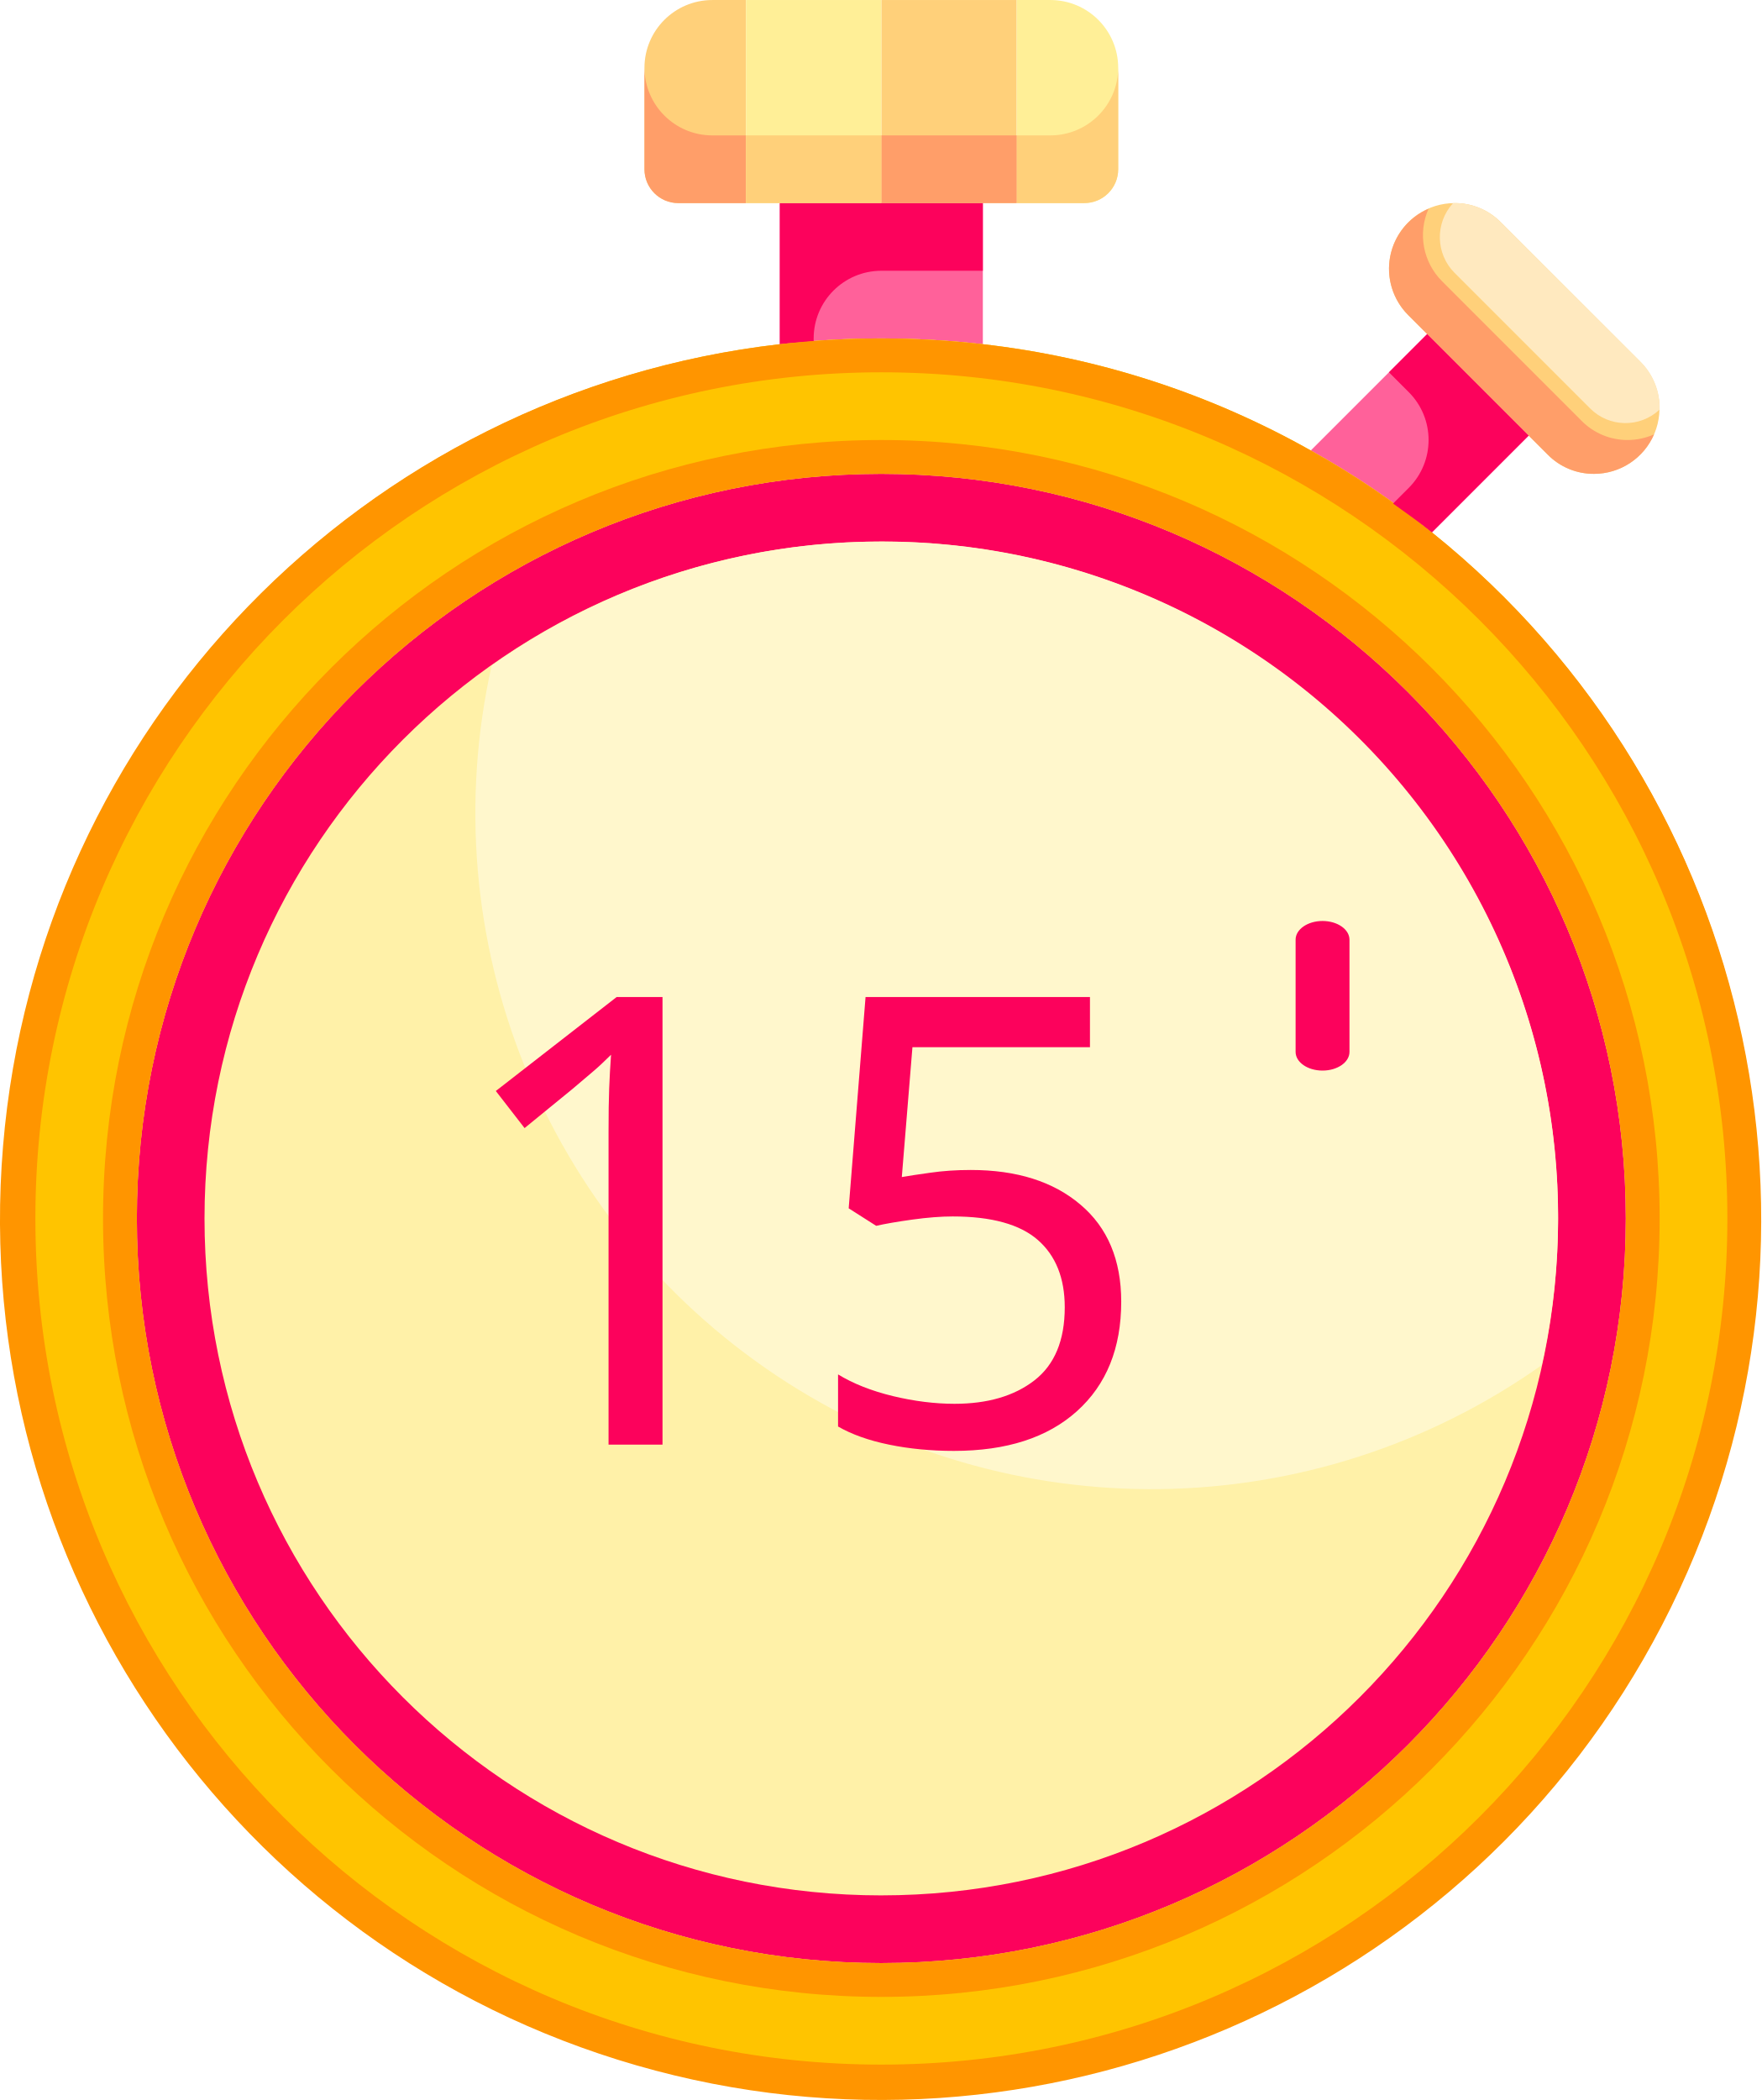
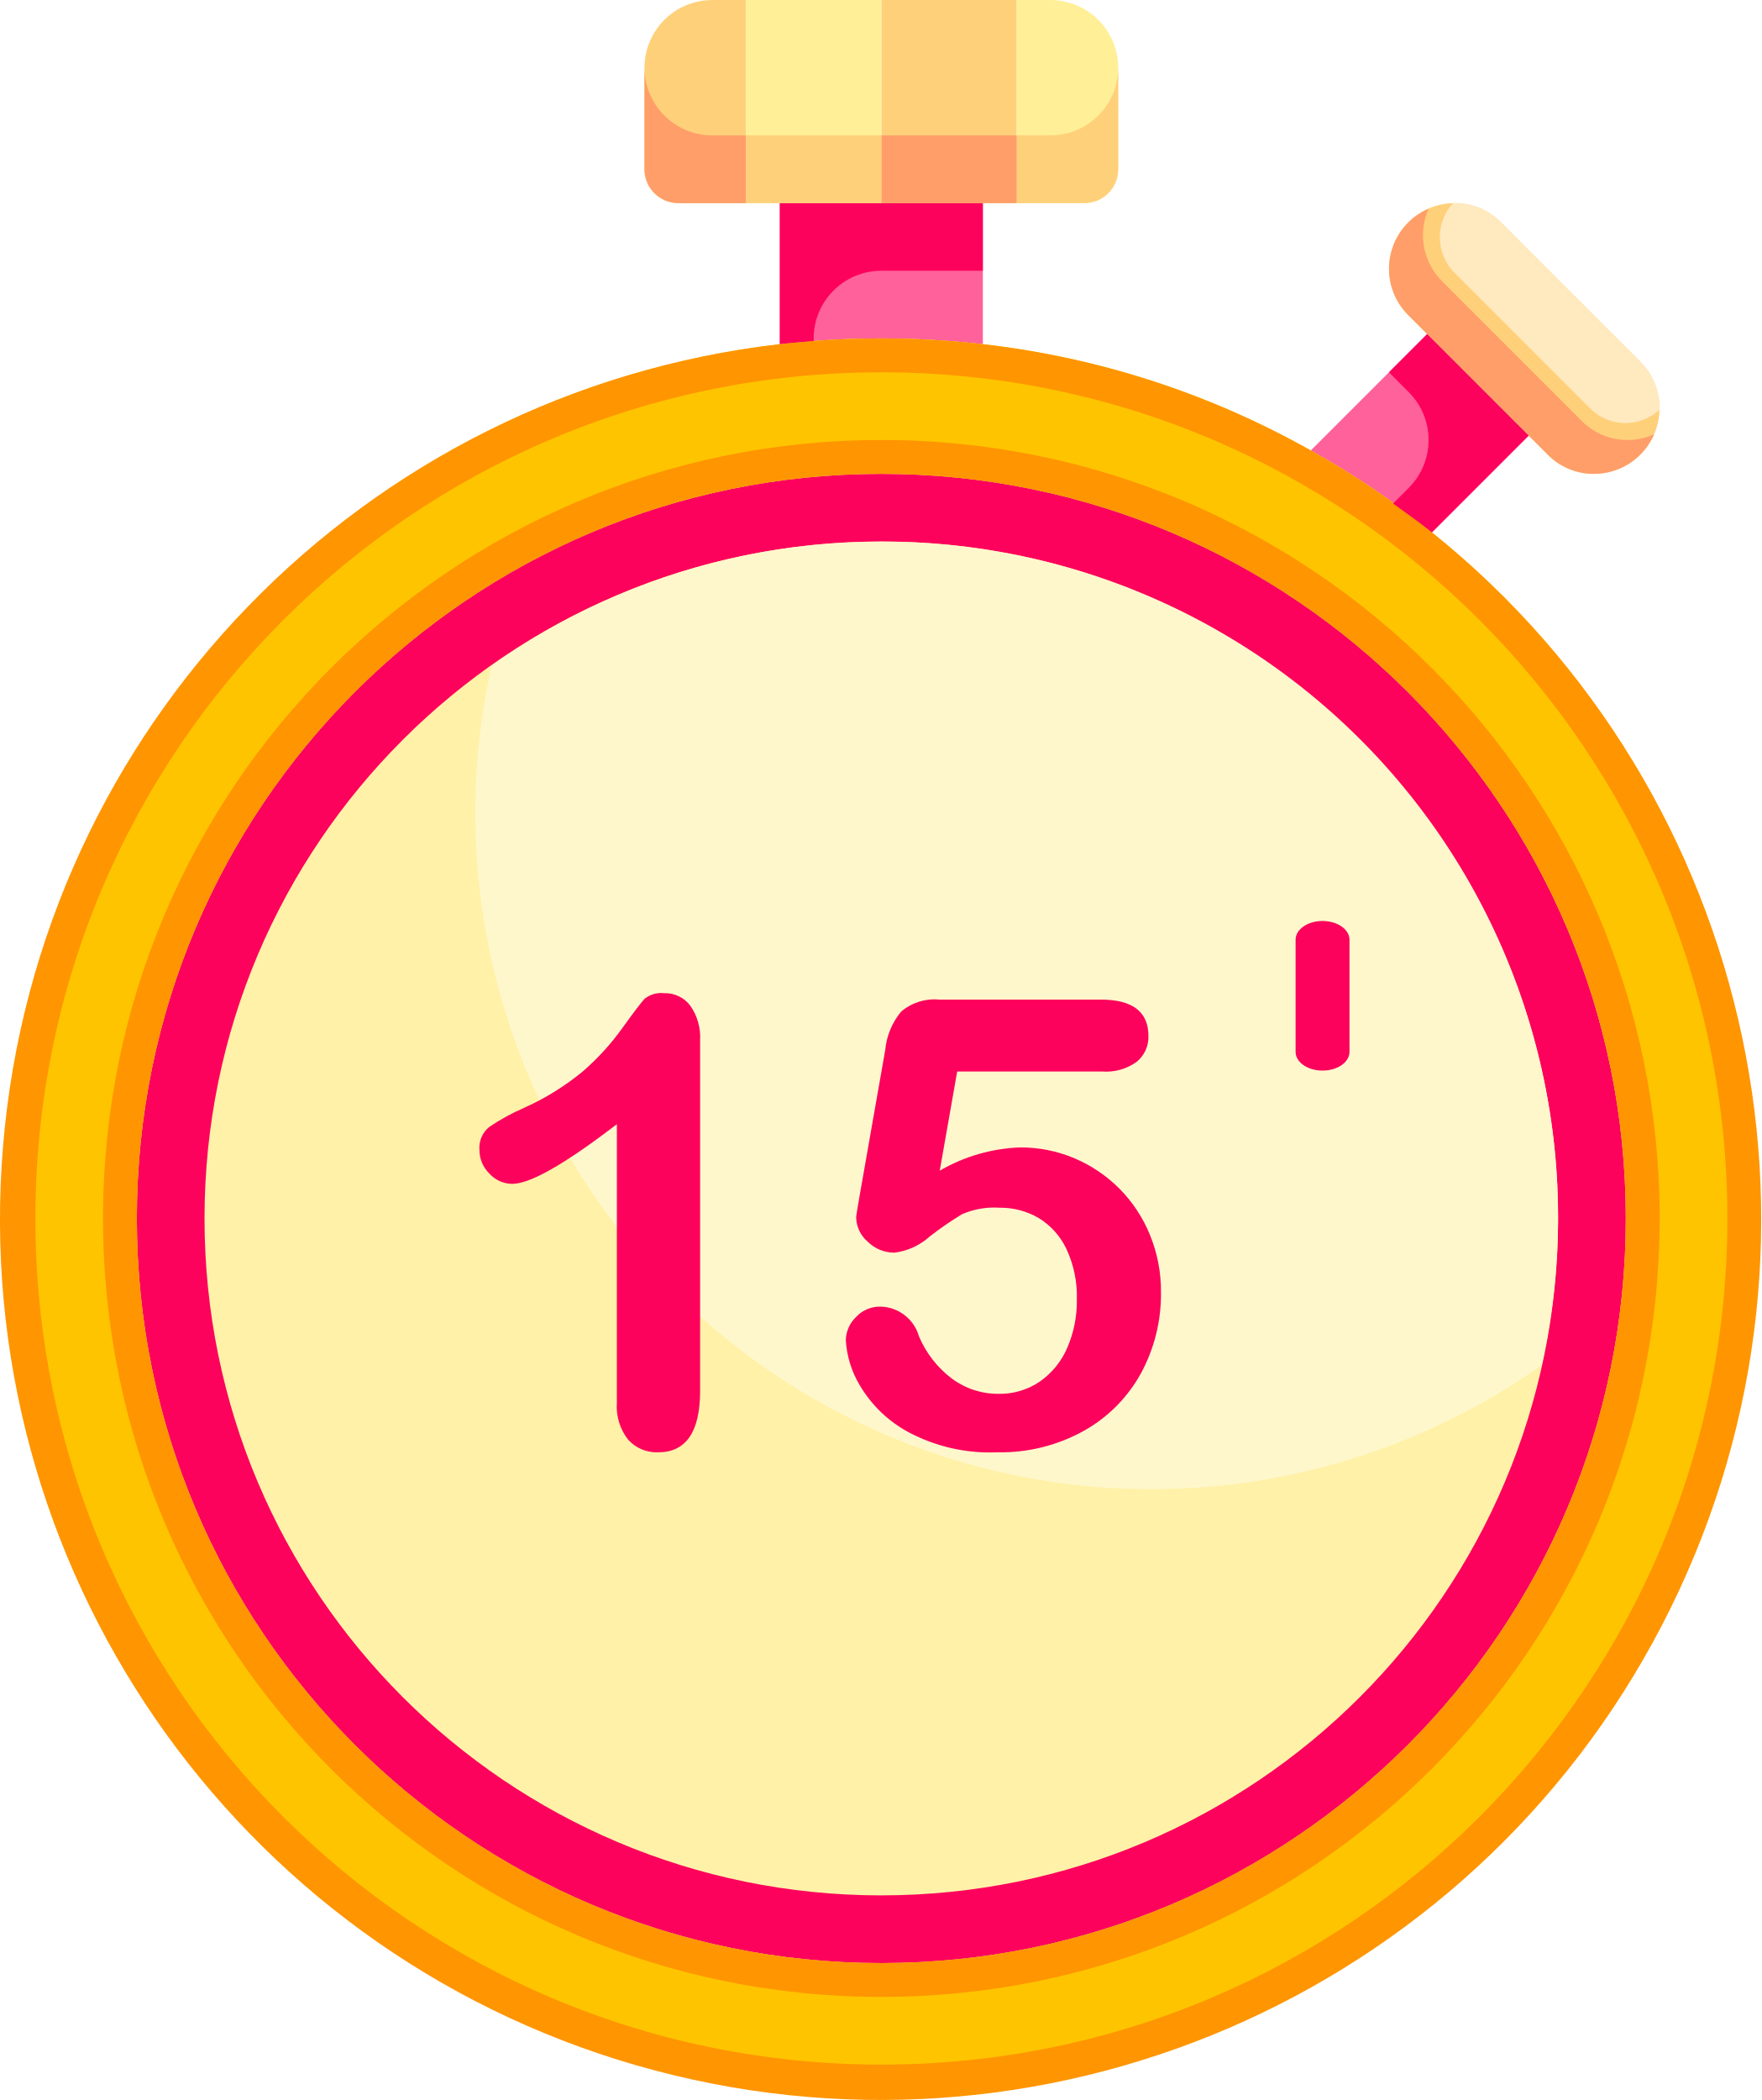
<svg xmlns="http://www.w3.org/2000/svg" width="132.074" height="157.45" viewBox="0 0 132.074 157.45">
  <g id="timerIconLobby" transform="translate(-251.006 4.313)">
    <g id="Groupe_7" data-name="Groupe 7" transform="translate(-32 -45)">
      <g id="Groupe_6" data-name="Groupe 6" transform="translate(283.006 40.688)">
        <path id="Tracé_34" data-name="Tracé 34" d="M93.163,18.812V29.394a67.389,67.389,0,0,0-15.226,0V18.812Z" transform="translate(-19.46 -3.587)" fill="#ff619a" />
        <path id="Tracé_35" data-name="Tracé 35" d="M136.447,36.826l-7.258,7.258a62.7,62.7,0,0,0-9.085-6.141l8.729-8.729Z" transform="translate(-21.811 -4.167)" fill="#ff619a" />
        <path id="Tracé_36" data-name="Tracé 36" d="M74.8,2.687V17.913H69.725a2.538,2.538,0,0,1-2.538-2.538V7.763a5.09,5.09,0,0,1,5.075-5.075Z" transform="translate(-18.86 -2.687)" fill="#ffd07a" />
        <path id="Tracé_37" data-name="Tracé 37" d="M96.15,2.687V17.913H86V2.687Z" transform="translate(-19.909 -2.687)" fill="#ffd07a" />
        <path id="Tracé_38" data-name="Tracé 38" d="M85.4,2.687V17.913H75.25V2.687Z" transform="translate(-19.31 -2.687)" fill="#ffef97" />
        <path id="Tracé_39" data-name="Tracé 39" d="M104.363,7.763v7.613a2.538,2.538,0,0,1-2.538,2.538H96.751V2.687h2.538A5.09,5.09,0,0,1,104.363,7.763Z" transform="translate(-20.509 -2.687)" fill="#ffef97" />
        <path id="Tracé_40" data-name="Tracé 40" d="M134.712,20.259l10.455,10.455a4.923,4.923,0,0,1-3.477,8.4,4.837,4.837,0,0,1-3.477-1.446l-1.421-1.421-7.613-7.613-1.421-1.421a4.923,4.923,0,0,1,3.477-8.4,4.837,4.837,0,0,1,3.477,1.446Z" transform="translate(-22.158 -3.587)" fill="#ffd07a" />
        <path id="Tracé_41" data-name="Tracé 41" d="M123.391,44.1a65.948,65.948,0,1,1-48.9-14.109,67.389,67.389,0,0,1,15.226,0,65.09,65.09,0,0,1,24.59,7.968,62.7,62.7,0,0,1,9.085,6.141Zm14.54,51.438A55.828,55.828,0,1,0,82.1,151.368,55.828,55.828,0,0,0,137.931,95.541Z" transform="translate(-16.012 -4.186)" fill="#ffc400" />
        <circle id="Ellipse_9" data-name="Ellipse 9" cx="55.828" cy="55.828" r="55.828" transform="translate(10.263 35.527)" fill="#fff1a8" />
        <path id="Tracé_42" data-name="Tracé 42" d="M72.263,13.138a5.09,5.09,0,0,1-5.075-5.075v7.613a2.538,2.538,0,0,0,2.538,2.538H74.8V13.138Z" transform="translate(-18.86 -2.987)" fill="#ff9e69" />
        <path id="Tracé_45" data-name="Tracé 45" d="M99.288,13.138H96.75v5.075h5.075a2.538,2.538,0,0,0,2.538-2.538V8.063A5.09,5.09,0,0,1,99.288,13.138Z" transform="translate(-20.509 -2.987)" fill="#ffd07a" />
        <path id="Tracé_46" data-name="Tracé 46" d="M140.751,35.154l-1.421-1.421-7.613-7.613L130.3,24.7a4.875,4.875,0,0,1-1.015-5.438,4.9,4.9,0,0,0-1.523,7.976l1.421,1.421,7.613,7.613,1.421,1.421a4.837,4.837,0,0,0,3.477,1.446,4.9,4.9,0,0,0,4.5-2.961,4.926,4.926,0,0,1-1.962.424A4.837,4.837,0,0,1,140.751,35.154Z" transform="translate(-22.157 -3.612)" fill="#ff9e69" />
        <path id="Tracé_47" data-name="Tracé 47" d="M82.7,40.313A55.828,55.828,0,1,0,138.53,96.14,55.828,55.828,0,0,0,82.7,40.313Zm0,106.581a50.752,50.752,0,1,1,50.752-50.752A50.752,50.752,0,0,1,82.7,146.893Z" transform="translate(-16.612 -4.786)" fill="#fc025c" />
        <path id="Tracé_56" data-name="Tracé 56" d="M85.55,23.888h7.613V18.812H77.937V29.394c.835-.094,1.688-.152,2.538-.216v-.216a5.075,5.075,0,0,1,5.075-5.075Z" transform="translate(-19.459 -3.587)" fill="#fc025c" />
        <path id="Tracé_48" data-name="Tracé 48" d="M84.2,45.687a50.458,50.458,0,0,0-29.221,9.3,50.7,50.7,0,0,0,78.742,52.453A50.653,50.653,0,0,0,84.2,45.687Z" transform="translate(-18.111 -5.086)" fill="#fff7cc" />
        <path id="Tracé_49" data-name="Tracé 49" d="M123.384,44.1a62.7,62.7,0,0,0-9.085-6.141,65.09,65.09,0,0,0-24.59-7.968,67.389,67.389,0,0,0-15.226,0,66.034,66.034,0,1,0,48.9,14.109ZM82.1,158.981a63.441,63.441,0,1,1,63.441-63.441A63.441,63.441,0,0,1,82.1,158.981Z" transform="translate(-16.006 -4.186)" fill="#ff9500" />
        <path id="Tracé_50" data-name="Tracé 50" d="M82.553,37.625A58.365,58.365,0,1,0,140.918,95.99,58.365,58.365,0,0,0,82.553,37.625Zm0,114.194a55.828,55.828,0,1,1,55.828-55.828A55.828,55.828,0,0,1,82.553,151.818Z" transform="translate(-16.462 -4.636)" fill="#ff9500" />
        <path id="Tracé_58" data-name="Tracé 58" d="M53.083,88.688c-1.116,0-2.02.628-2.02,1.4v8.416c0,.775.9,1.4,2.02,1.4s2.02-.628,2.02-1.4V90.09C55.1,89.315,54.2,88.688,53.083,88.688Z" transform="translate(46.094 -19.637)" fill="#fc025c" />
        <path id="Tracé_55" data-name="Tracé 55" d="M136.793,36.826l-7.613-7.613-2.867,2.868,1.487,1.487a5.075,5.075,0,0,1,0,7.176l-1.177,1.177c.982.708,1.974,1.4,2.913,2.162Z" transform="translate(-22.157 -4.167)" fill="#fc025c" />
        <path id="Tracé_57" data-name="Tracé 57" d="M131.459,24.042l10.15,10.15a3.743,3.743,0,0,0,5.23.1,4.842,4.842,0,0,0-1.434-3.588L134.938,20.259a4.837,4.837,0,0,0-3.477-1.446h-.112a3.791,3.791,0,0,0,.109,5.23Z" transform="translate(-22.383 -3.587)" fill="#ffe9bf" />
        <path id="Tracé_43" data-name="Tracé 43" d="M86,13.437v5.075H96.15V13.437Z" transform="translate(-19.909 -3.287)" fill="#ff9e69" />
        <path id="Tracé_44" data-name="Tracé 44" d="M75.25,13.437v5.075H85.4V13.437Z" transform="translate(-19.31 -3.287)" fill="#ffd07a" />
-         <text id="_15" data-name="15" transform="translate(32.994 108.313)" fill="#fc025c" font-size="47" font-family="ArialRoundedMTBold, Arial Rounded MT">
-           <tspan x="0" y="0">15</tspan>
-         </text>
+         <path id="Tracé_238" data-name="Tracé 238" d="M13.265-3.144V-24.028q-5.829,4.475-7.849,4.475a2.319,2.319,0,0,1-1.71-.769A2.478,2.478,0,0,1,2.96-22.1a2.011,2.011,0,0,1,.734-1.721,16.283,16.283,0,0,1,2.593-1.423A19.356,19.356,0,0,0,10.729-28a18.791,18.791,0,0,0,2.949-3.236q1.285-1.79,1.675-2.2a2.006,2.006,0,0,1,1.469-.413,2.351,2.351,0,0,1,1.951.941,4.116,4.116,0,0,1,.734,2.593V-4.039q0,4.613-3.144,4.613a2.883,2.883,0,0,1-2.249-.941A4.021,4.021,0,0,1,13.265-3.144Zm36.42-24.831h-10.9L37.476-20.54a12.889,12.889,0,0,1,6.013-1.744,10.293,10.293,0,0,1,4.119.826,10.6,10.6,0,0,1,3.362,2.283,10.6,10.6,0,0,1,2.272,3.454,11.112,11.112,0,0,1,.826,4.292A12.429,12.429,0,0,1,52.577-5.37a11.011,11.011,0,0,1-4.3,4.337A12.836,12.836,0,0,1,41.791.574,12.975,12.975,0,0,1,35.124-.941,9.426,9.426,0,0,1,31.5-4.418a7.421,7.421,0,0,1-1.067-3.431,2.472,2.472,0,0,1,.746-1.7,2.445,2.445,0,0,1,1.87-.8,3.07,3.07,0,0,1,2.869,2.226,7.755,7.755,0,0,0,2.479,3.178A5.786,5.786,0,0,0,41.882-3.81a5.322,5.322,0,0,0,3.1-.918,5.954,5.954,0,0,0,2.054-2.524,8.8,8.8,0,0,0,.723-3.649,8.34,8.34,0,0,0-.78-3.764,5.418,5.418,0,0,0-2.088-2.329,5.645,5.645,0,0,0-2.915-.769,6.062,6.062,0,0,0-2.823.482,24.994,24.994,0,0,0-2.444,1.687,4.819,4.819,0,0,1-2.628,1.2,2.842,2.842,0,0,1-2-.815,2.473,2.473,0,0,1-.872-1.847q0-.115.252-1.561L33.391-29.6a5.266,5.266,0,0,1,1.193-2.869,3.846,3.846,0,0,1,2.846-.9H49.547q3.58,0,3.58,2.731a2.4,2.4,0,0,1-.872,1.928A3.9,3.9,0,0,1,49.685-27.975Z" transform="translate(32.994 108.313)" fill="#fc025c" />
      </g>
    </g>
  </g>
</svg>
